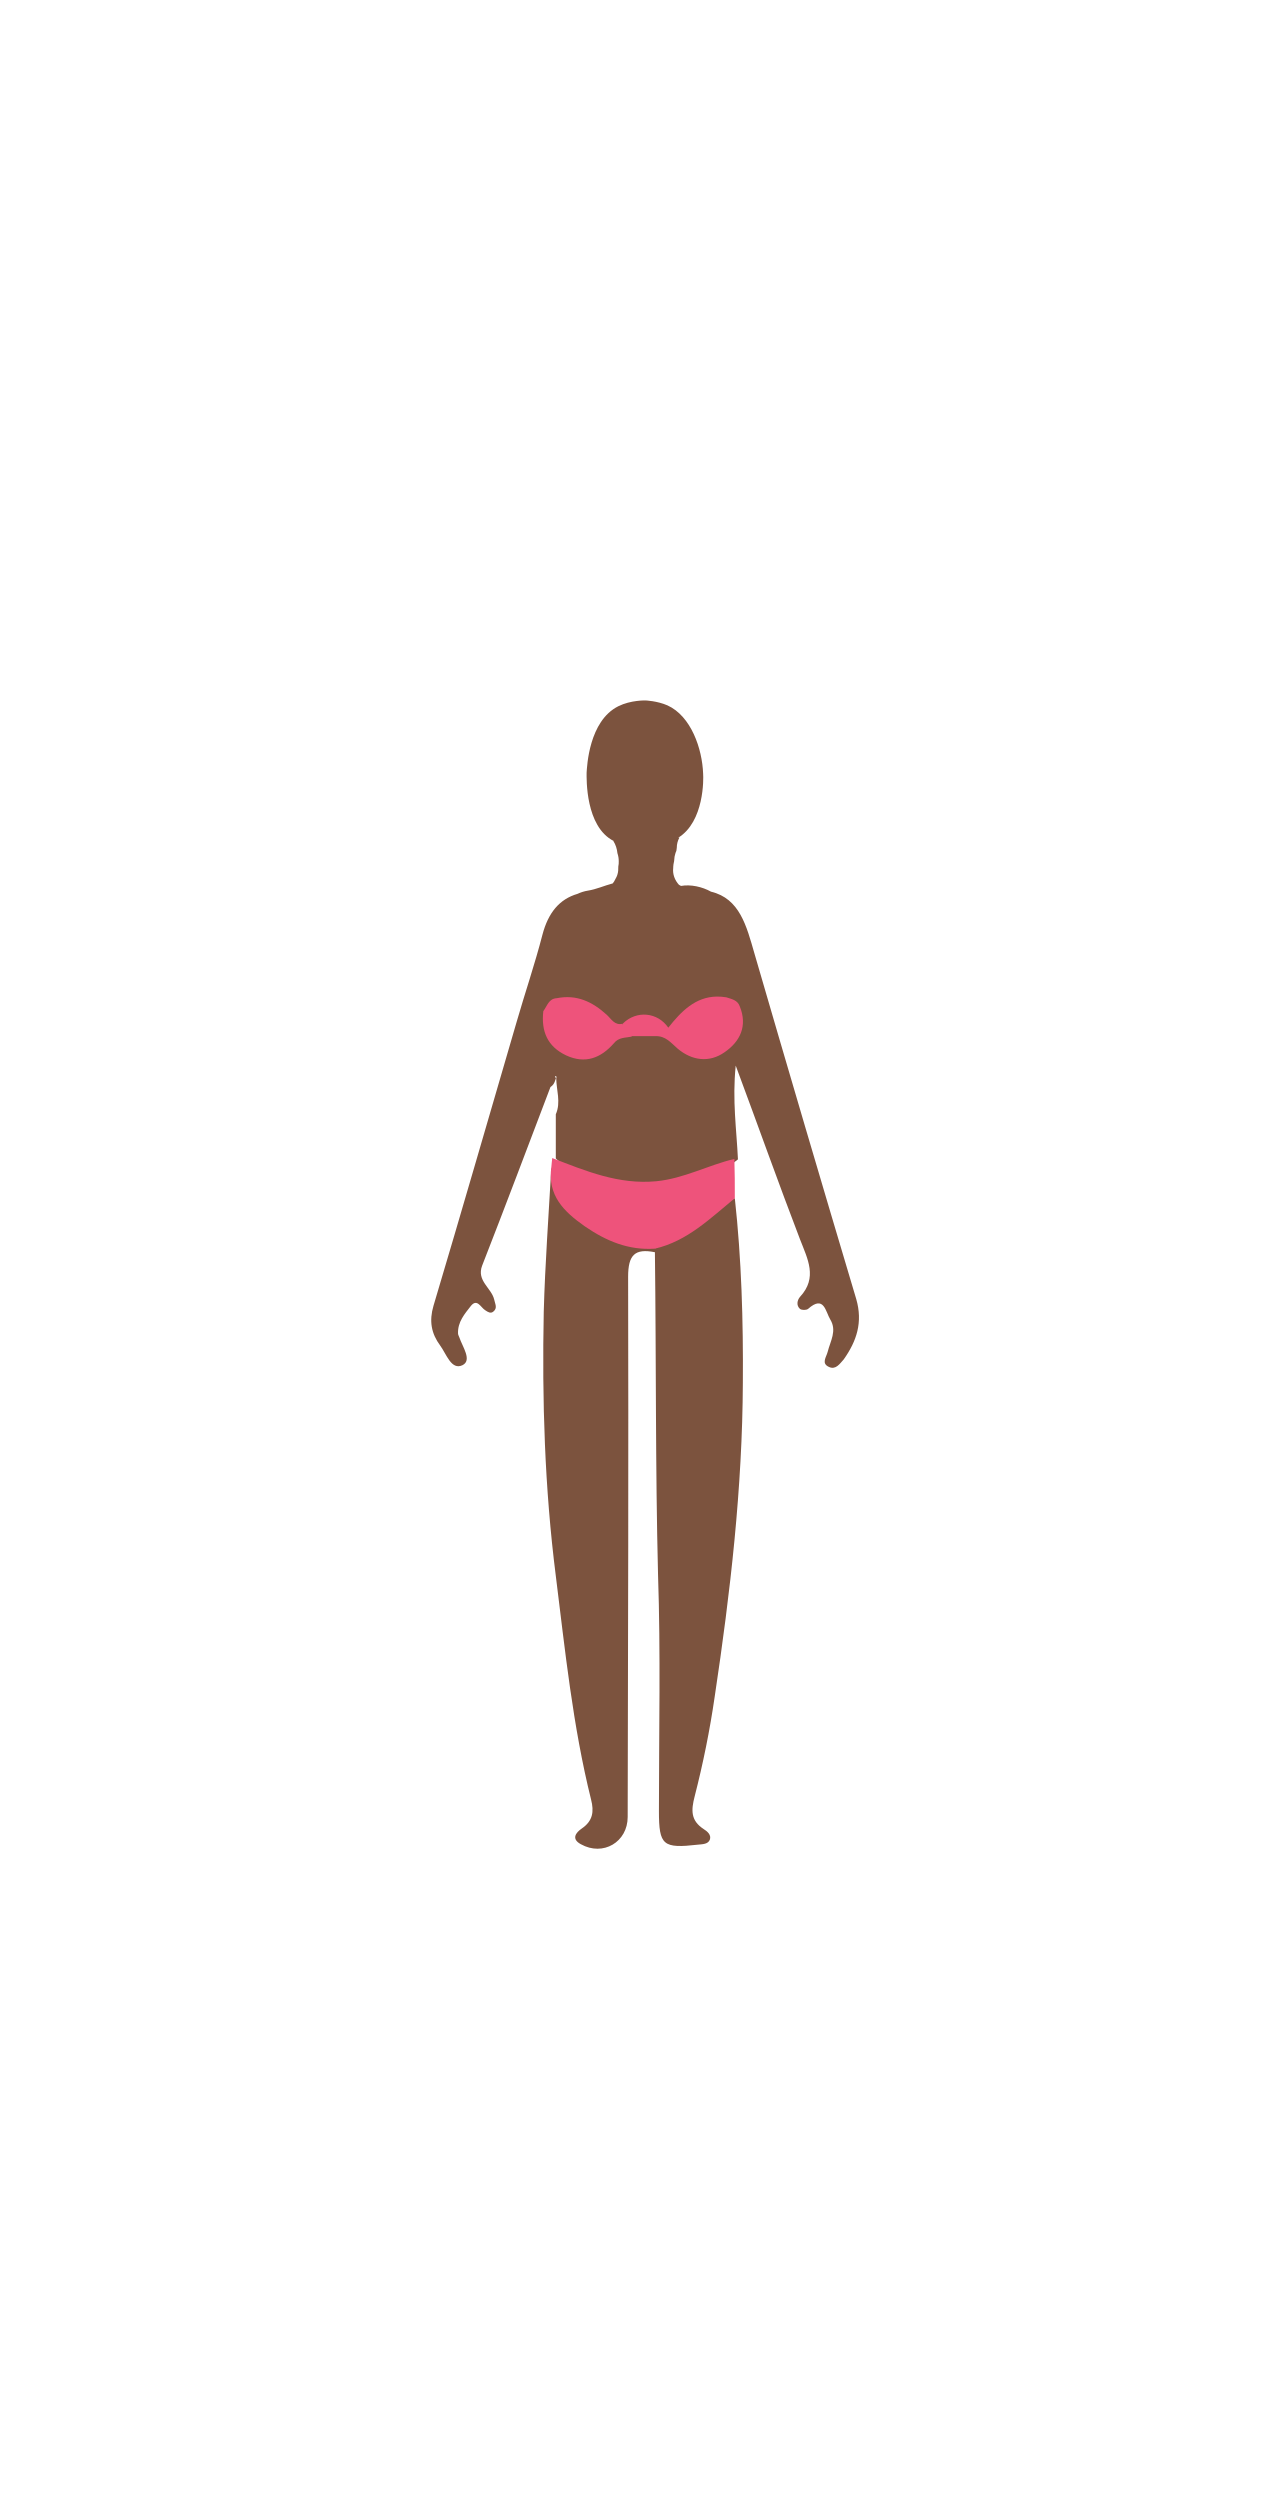
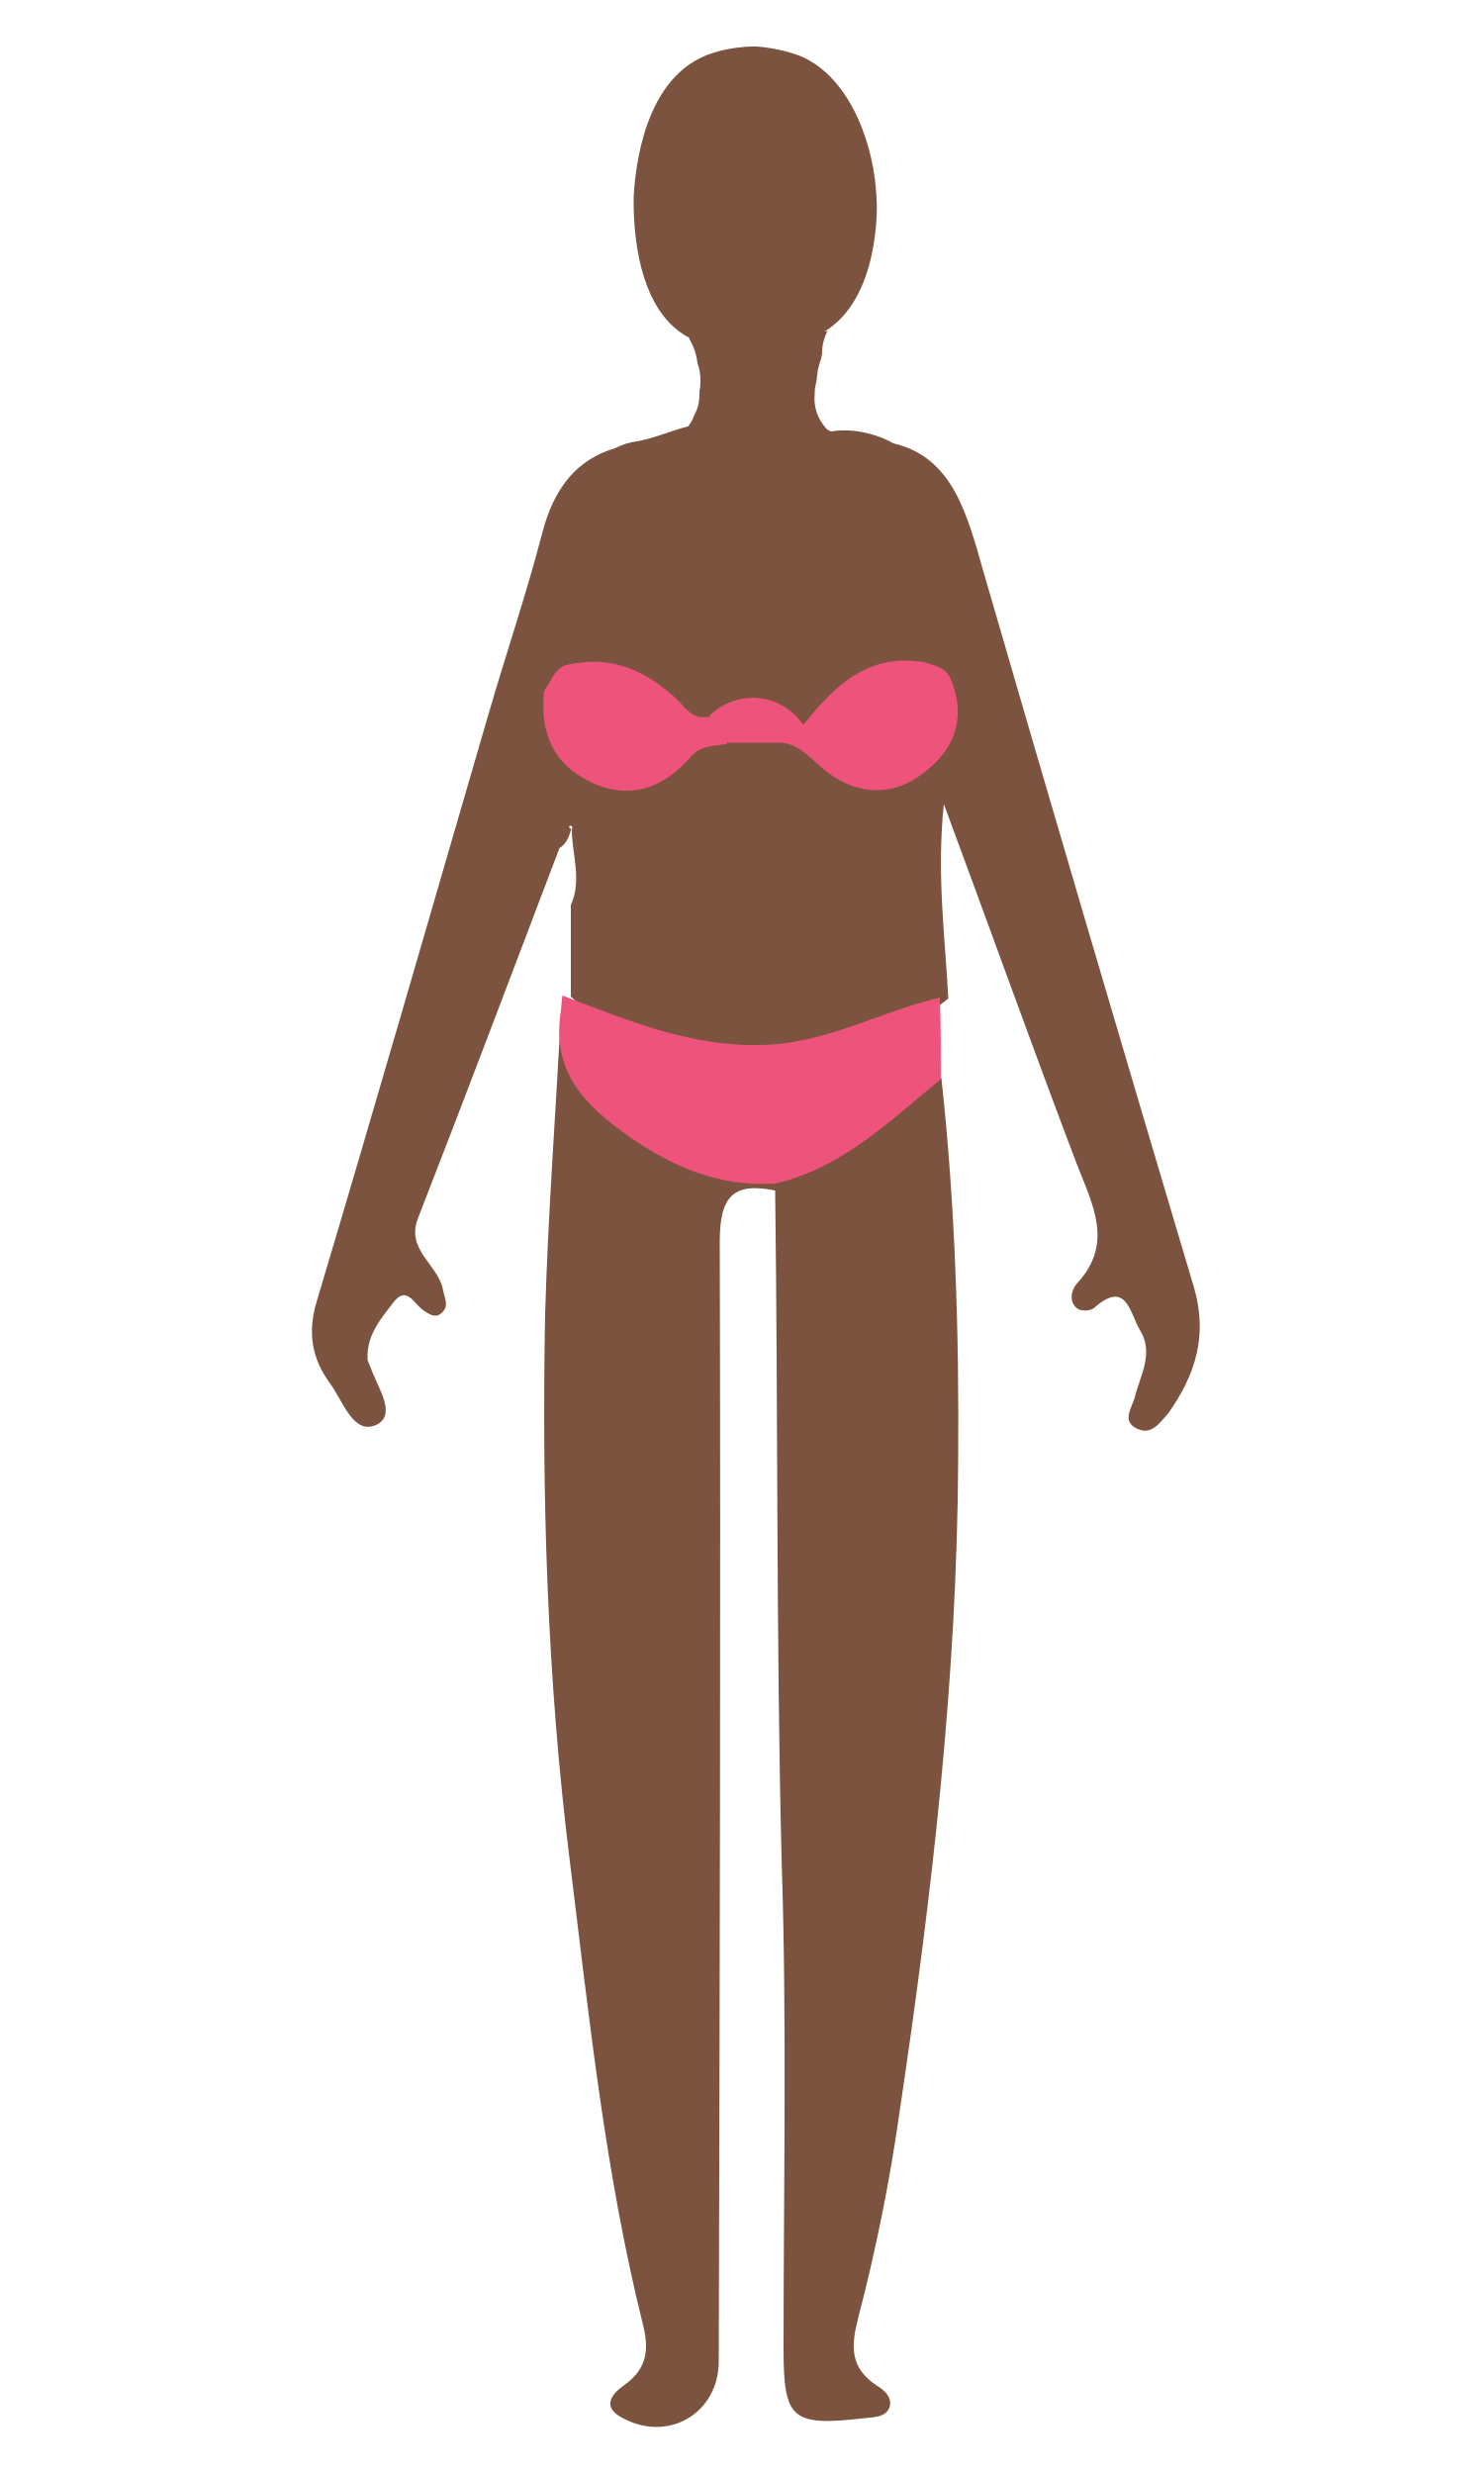
- <svg xmlns="http://www.w3.org/2000/svg" version="1.1" id="Layer_1" x="0px" y="0px" viewBox="0 0 288 560" style="enable-background:new 0 0 288 560;" xml:space="preserve">
-   <defs id="defs81">
- 	</defs>
-   <path d="M 144.6 156.9 C 144.6 156.9 141.3 156.799 138.5 158.199 C 131.9 161.499 131.5 171.7 131.4 173.1 C 131.4 174.396 131.103 185.137 137.447 188.371 C 137.433 188.381 137.415 188.39 137.4 188.4 C 137.9 189.2 138.201 190.1 138.301 191.1 C 138.501 191.7 138.6 192.3 138.6 192.9 C 138.6 193.3 138.6 193.7 138.5 194.1 C 138.5 194.7 138.501 195.3 138.301 195.9 C 138.201 196.3 138.001 196.6 137.801 197 C 137.677 197.309 137.469 197.609 137.24 197.895 C 137.226 197.898 137.213 197.897 137.199 197.9 C 135.299 198.4 133.599 199.2 131.699 199.5 C 130.864 199.632 130.091 199.885 129.363 200.223 C 125.344 201.407 122.814 204.391 121.5 209.4 C 119.8 216 117.599 222.4 115.699 229 C 109.499 250.2 103.4 271.4 97.1 292.5 C 96.1 295.9 96.6 298.7 98.6 301.4 C 100 303.3 101.1 307.001 103.6 305.801 C 105.8 304.701 103.6 301.7 102.9 299.6 C 102.8 299.3 102.6 298.999 102.6 298.699 C 102.5 296.099 104.1 294.3 105.5 292.5 C 106.9 290.8 107.699 292.9 108.699 293.5 C 109.299 293.9 109.9 294.301 110.5 293.801 C 111.5 293.001 110.899 292.1 110.699 291.1 C 110.099 288.5 106.7 286.9 108 283.5 C 113.2 270.2 118.201 256.9 123.301 243.5 C 123.901 243.1 124.2 242.6 124.4 241.9 C 124.5 241.6 124.6 241.4 124.5 241.4 C 123.9 241.1 124.9 240.8 124.6 241.5 C 124.6 244.1 125.7 246.9 124.5 249.6 L 124.5 259.5 C 133.6 268.3 155.201 267.999 165.301 259.699 C 165.001 253.099 164.001 246.499 164.801 238.699 C 169.901 252.399 174.399 265.1 179.199 277.6 C 180.899 282 183.199 286.2 179.199 290.5 C 178.599 291.2 178.299 292.399 179.199 293.199 C 179.599 293.499 180.6 293.499 181 293.199 C 184.6 289.999 184.9 293.8 186 295.6 C 187.5 298.1 186 300.401 185.4 302.801 C 185.1 304.001 183.899 305.399 185.699 306.199 C 187.199 306.899 188.1 305.5 189 304.5 C 191.9 300.4 193.301 296.2 191.801 291 C 184.101 265.2 176.5 239.4 169 213.6 C 167.213 207.391 165.687 201.273 159.27 199.736 C 157.297 198.628 154.697 198.065 152.545 198.447 C 152.391 198.372 152.239 198.285 152.086 198.199 C 151.123 197.142 150.629 195.773 150.801 194.4 L 150.801 194.301 L 150.801 194.199 C 150.801 193.799 150.9 193.4 151 192.9 C 151 192.6 151.1 192.2 151.1 191.9 C 151.2 191.5 151.3 191 151.5 190.6 C 151.5 190.4 151.6 190.2 151.6 189.9 C 151.6 189.1 151.799 188.3 152.199 187.6 C 152.095 187.626 151.991 187.646 151.887 187.672 C 157.788 184.068 157.597 174.367 157.5 173.301 C 157.3 167.701 154.8 160.4 149.5 158 C 147.2 157 144.6 156.9 144.6 156.9 z M 123.5 261.5 C 122.9 272.3 122.101 283.001 121.801 293.801 C 121.401 313.601 122 333.3 124.5 353 C 126.6 369.8 128.3 386.6 132.4 403.1 C 133.1 405.8 132.801 407.9 130.301 409.6 C 129.001 410.5 127.9 411.9 130.1 413.1 C 135.1 415.9 140.6 412.6 140.6 407 C 140.7 366.6 140.799 326.3 140.699 286 C 140.699 281.1 142.199 279.6 146.699 280.5 C 146.999 304.7 146.8 328.799 147.4 352.699 C 148 370.399 147.6 387.999 147.6 405.699 C 147.6 413.399 148.5 414.099 156.4 413.199 C 157.4 413.099 158.6 413.1 159 412.1 C 159.4 411 158.4 410.199 157.6 409.699 C 154.7 407.799 154.8 405.5 155.6 402.4 C 157.5 395 159 387.6 160.1 380 C 163.6 356.7 166.3 333.299 166.4 309.699 C 166.5 295.899 166.1 282.1 164.6 268.4 C 158.054 271.078 152.98 276.11 146.85 279.607 C 146.8 279.466 146.727 279.327 146.6 279.199 C 143.8 277.499 140.5 278.4 137.5 277 C 130.5 273.8 125.5 269.1 123.5 261.5 z " id="path4" style="fill:#7c533e" />
-   <path style="fill:#ee537b" d="m 160.555,223.232 c -4.773,0.077 -7.968,3.294 -10.855,6.969 -2.4,-3.5 -7.1,-3.9 -10.1,-1 -0.09,0.172 -0.153,0.324 -0.205,0.469 0.019,-0.112 0.051,-0.233 0.105,-0.369 -1.8,0.5 -2.6,-1.1 -3.6,-2 -3.2,-2.9 -6.701,-4.601 -11.201,-3.701 -1.8,0.1 -2.1,1.7 -3,2.9 -0.5,4.5 0.902,7.9 5.102,9.9 4.3,2 7.799,0.601 10.699,-2.699 1.1,-1.4 2.6,-1.2 4,-1.5 0.017,-0.058 0.019,-0.106 0.027,-0.158 0.022,0.021 0.052,0.034 0.072,0.057 h 5.201 c 2.3,-0.1 3.5,1.501 5,2.801 3.2,2.7 7.1,3.201 10.5,0.801 3.5,-2.4 5.198,-5.901 3.398,-10.301 -0.5,-1.4 -1.8,-1.6 -3,-2 -0.75,-0.125 -1.463,-0.179 -2.145,-0.168 z m -36.855,36.168 c -0.1,0.6 -0.099,1.3 -0.199,2 -0.9,6.4 2.8,10.001 7.5,13.301 4.8,3.3 9.799,5.4 15.699,5 7.3,-1.7 12.4,-6.801 17.9,-11.301 0,-3 3.9e-4,-5.901 -0.1,-8.801 -5.9,1.4 -11.3,4.4 -17.5,5 -8.4,0.8 -15.801,-2.299 -23.301,-5.199 z" id="path10" />
+ <svg xmlns="http://www.w3.org/2000/svg" version="1.1" id="Layer_1" x="0px" y="0px" viewBox="0 0 300 500" style="enable-background:new 0 0 300 500;" xml:space="preserve">
+   <style type="text/css">
+ 	.st0{fill:#7C533E;}
+ 	.st1{fill:#EE537B;}
+ </style>
+   <path id="path4" class="st0" d="M152.8,9.4c0,0-6.2-0.2-11.4,2.4c-12.3,6.2-13.1,25.3-13.3,27.9c0,2.4-0.6,22.5,11.3,28.6  c0,0-0.1,0-0.1,0.1c0.9,1.5,1.5,3.2,1.7,5c0.4,1.1,0.6,2.2,0.6,3.4c0,0.7,0,1.5-0.2,2.2c0,1.1,0,2.2-0.4,3.4  c-0.2,0.7-0.6,1.3-0.9,2.1c-0.2,0.6-0.6,1.1-1,1.7c0,0-0.1,0-0.1,0c-3.6,0.9-6.7,2.4-10.3,3c-1.6,0.2-3,0.7-4.4,1.4  c-7.5,2.2-12.3,7.8-14.7,17.2c-3.2,12.3-7.3,24.3-10.9,36.7C87.2,184,75.8,223.6,64,263.1c-1.9,6.4-0.9,11.6,2.8,16.6  c2.6,3.6,4.7,10.5,9.4,8.2c4.1-2.1,0-7.7-1.3-11.6c-0.2-0.6-0.6-1.1-0.6-1.7c-0.2-4.9,2.8-8.2,5.4-11.6c2.6-3.2,4.1,0.7,6,1.9  c1.1,0.7,2.2,1.5,3.4,0.6c1.9-1.5,0.7-3.2,0.4-5.1c-1.1-4.9-7.5-7.9-5-14.2c9.7-24.9,19.1-49.8,28.6-74.8c1.1-0.7,1.7-1.7,2.1-3  c0.2-0.6,0.4-0.9,0.2-0.9c-1.1-0.6,0.7-1.1,0.2,0.2c0,4.9,2.1,10.1-0.2,15.2v18.5c17,16.5,57.4,15.9,76.3,0.4  c-0.6-12.3-2.4-24.7-0.9-39.3c9.5,25.6,18,49.4,26.9,72.8c3.2,8.2,7.5,16.1,0,24.1c-1.1,1.3-1.7,3.6,0,5c0.7,0.6,2.6,0.6,3.4,0  c6.7-6,7.3,1.1,9.4,4.5c2.8,4.7,0,9-1.1,13.5c-0.6,2.2-2.8,4.9,0.6,6.4c2.8,1.3,4.5-1.3,6.2-3.2c5.4-7.7,8-15.5,5.2-25.3  c-14.4-48.3-28.6-96.5-42.6-144.8c-3.3-11.6-6.2-23.1-18.2-25.9c-3.7-2.1-8.6-3.1-12.6-2.4c-0.3-0.1-0.6-0.3-0.9-0.5  c-1.8-2-2.7-4.5-2.4-7.1v-0.2v-0.2c0-0.7,0.2-1.5,0.4-2.4c0-0.6,0.2-1.3,0.2-1.9c0.2-0.7,0.4-1.7,0.7-2.4c0-0.4,0.2-0.7,0.2-1.3  c0-1.5,0.4-3,1.1-4.3c-0.2,0-0.4,0.1-0.6,0.1c11-6.7,10.7-24.9,10.5-26.9c-0.4-10.5-5.1-24.1-15-28.6C157.7,9.6,152.8,9.4,152.8,9.4  z M113.4,205.1c-1.1,20.2-2.6,40.2-3.2,60.4c-0.7,37,0.4,73.9,5,110.7c3.9,31.4,7.1,62.8,14.8,93.7c1.3,5.1,0.7,9-3.9,12.2  c-2.4,1.7-4.5,4.3-0.4,6.5c9.4,5.2,19.6-0.9,19.6-11.4c0.2-75.6,0.4-150.9,0.2-226.3c0-9.2,2.8-12,11.2-10.3  c0.6,45.3,0.2,90.3,1.3,135c1.1,33.1,0.4,66,0.4,99.1c0,14.4,1.7,15.7,16.5,14c1.9-0.2,4.1-0.2,4.9-2.1c0.7-2.1-1.1-3.6-2.6-4.5  c-5.4-3.6-5.2-7.9-3.7-13.7c3.6-13.8,6.4-27.7,8.4-41.9c6.5-43.6,11.6-87.4,11.8-131.5c0.2-25.8-0.6-51.6-3.4-77.2  c-12.2,5-21.7,14.4-33.2,21c-0.1-0.3-0.2-0.5-0.5-0.8c-5.2-3.2-11.4-1.5-17-4.1C126.5,228.1,117.1,219.3,113.4,205.1z" />
+   <path id="path10" class="st1" d="M182.7,133.5c-8.9,0.1-14.9,6.2-20.3,13c-4.5-6.5-13.3-7.3-18.9-1.9c-0.2,0.3-0.3,0.6-0.4,0.9  c0-0.2,0.1-0.4,0.2-0.7c-3.4,0.9-4.9-2.1-6.7-3.7c-6-5.4-12.5-8.6-21-6.9c-3.4,0.2-3.9,3.2-5.6,5.4c-0.9,8.4,1.7,14.8,9.5,18.5  c8,3.7,14.6,1.1,20-5c2.1-2.6,4.9-2.2,7.5-2.8c0-0.1,0-0.2,0.1-0.3c0,0,0.1,0.1,0.1,0.1h9.7c4.3-0.2,6.5,2.8,9.4,5.2  c6,5.1,13.3,6,19.6,1.5c6.5-4.5,9.7-11,6.4-19.3c-0.9-2.6-3.4-3-5.6-3.7C185.3,133.6,184,133.5,182.7,133.5L182.7,133.5z   M113.7,201.2c-0.2,1.1-0.2,2.4-0.4,3.7c-1.7,12,5.2,18.7,14,24.9c9,6.2,18.3,10.1,29.4,9.4c13.7-3.2,23.2-12.7,33.5-21.1  c0-5.6,0-11-0.2-16.5c-11,2.6-21.1,8.2-32.7,9.4C141.6,212.4,127.8,206.6,113.7,201.2L113.7,201.2z" />
</svg>
